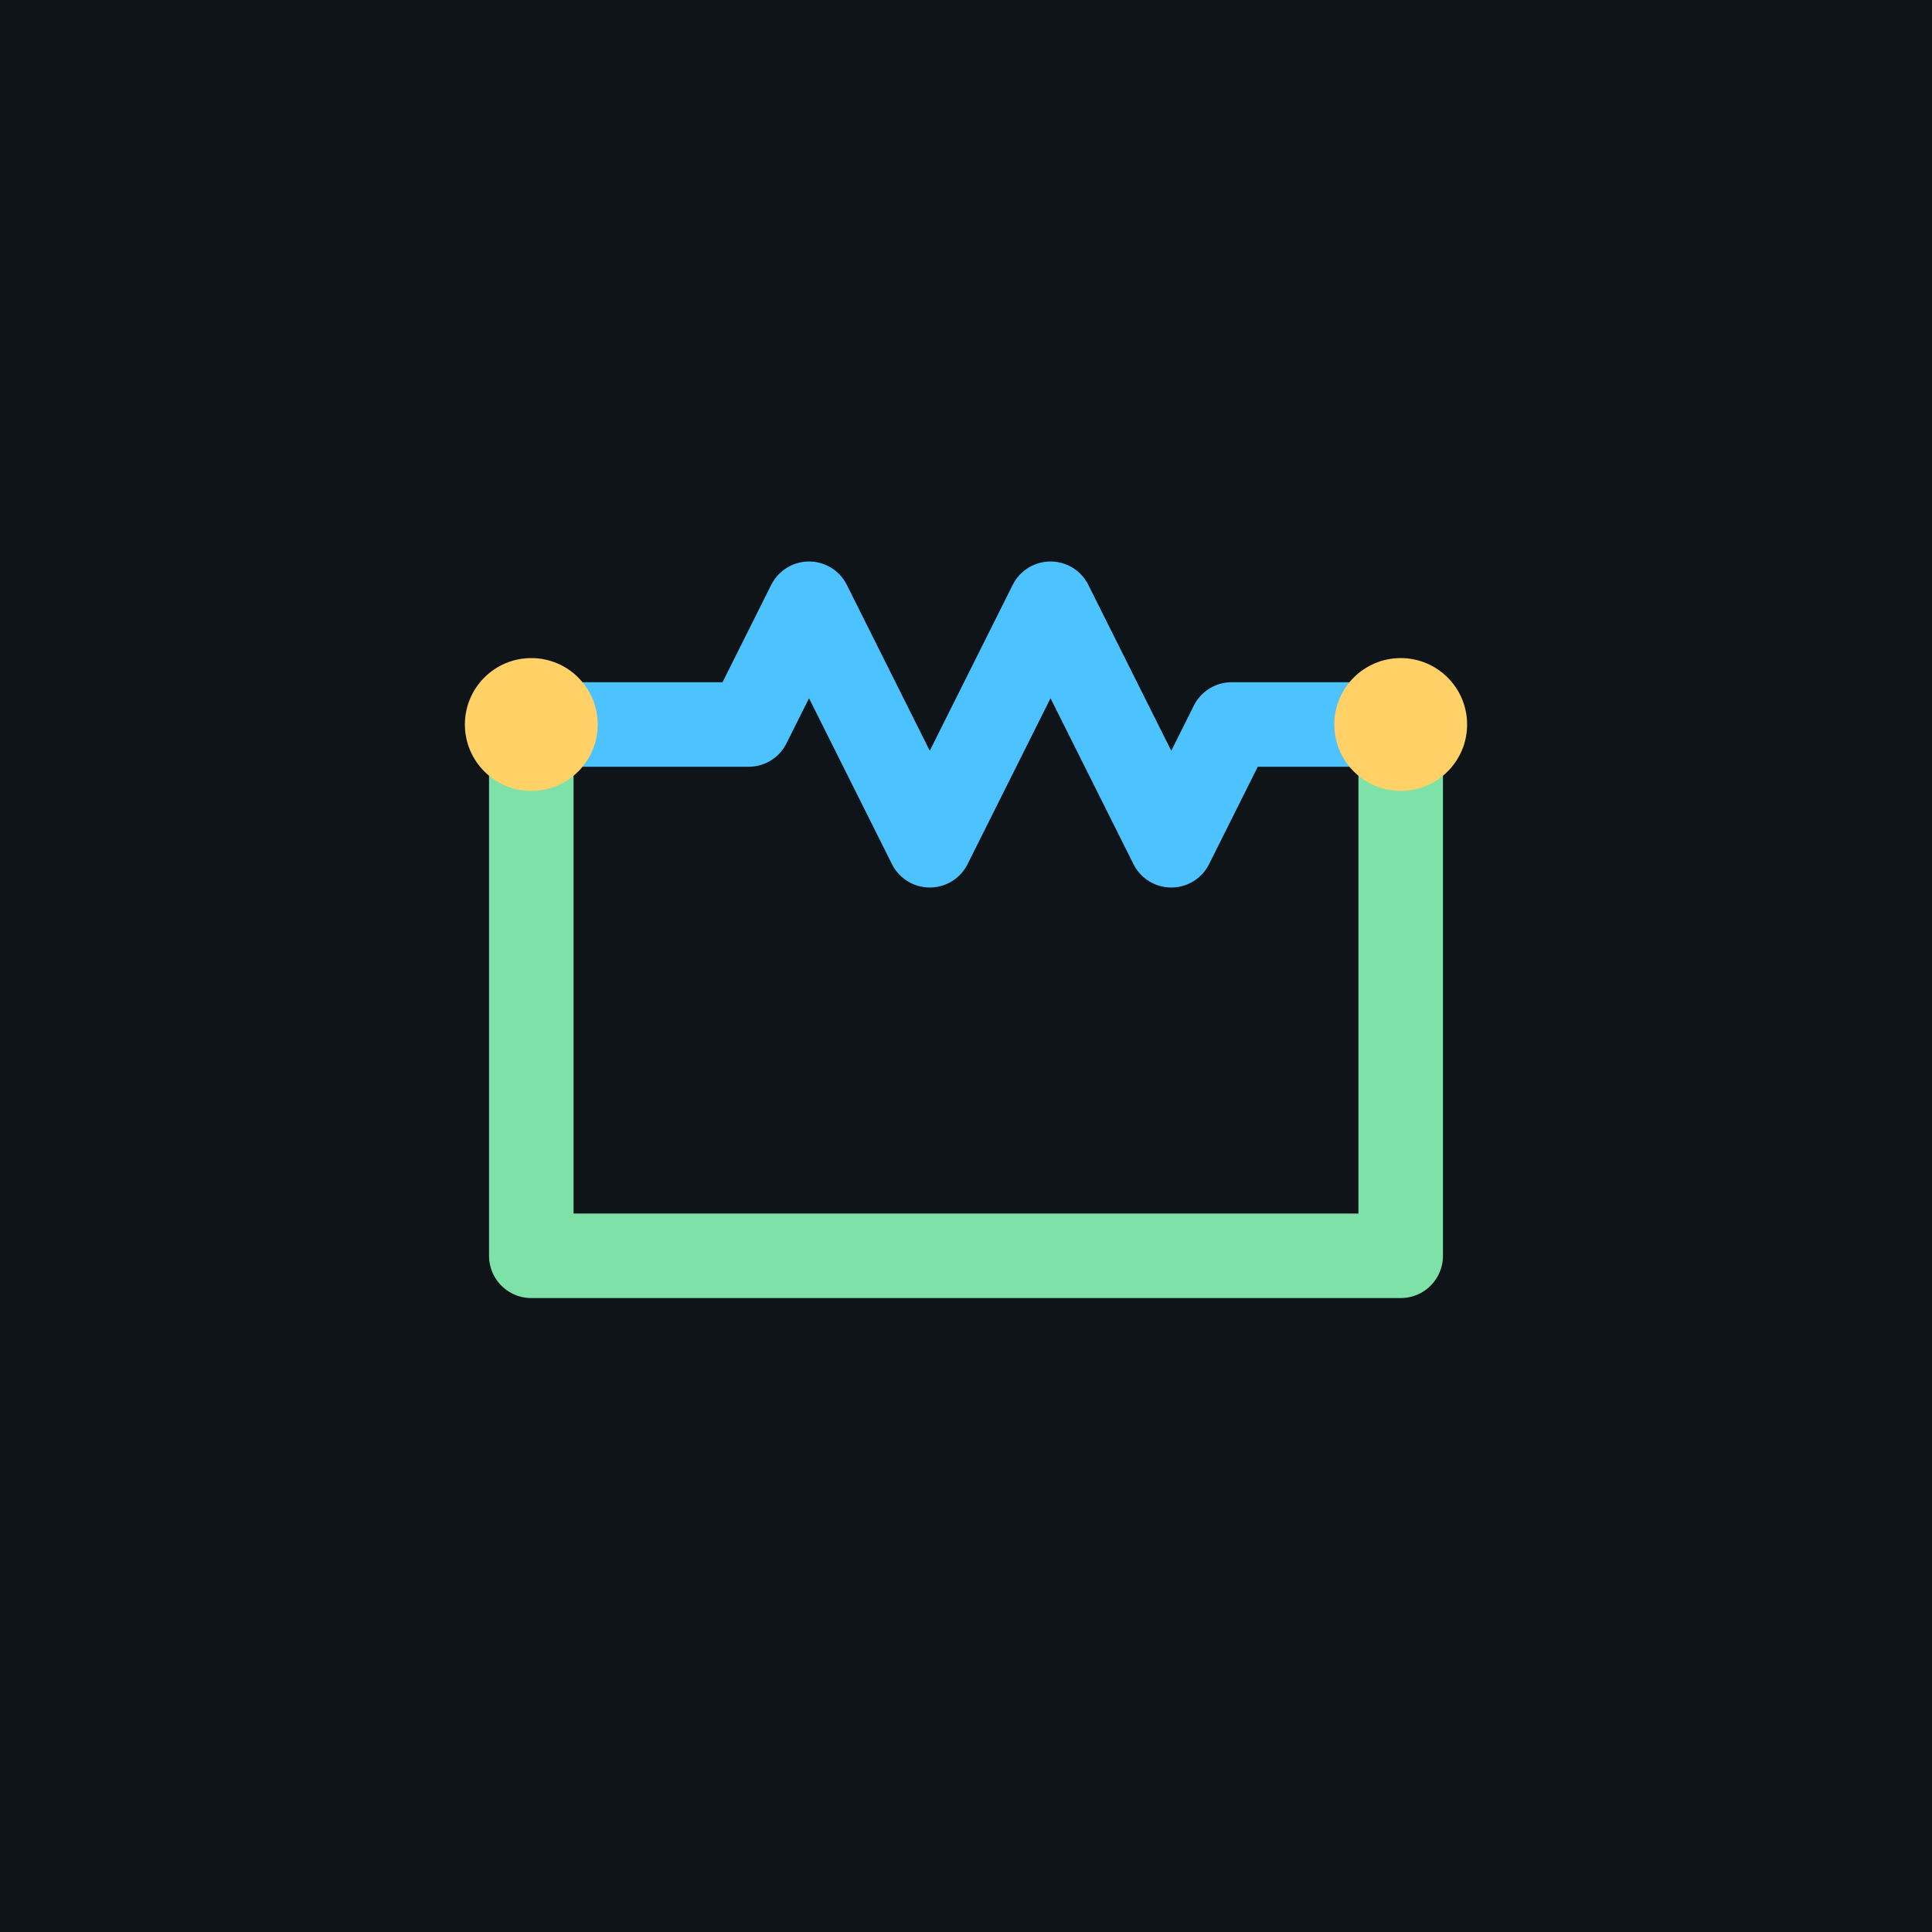
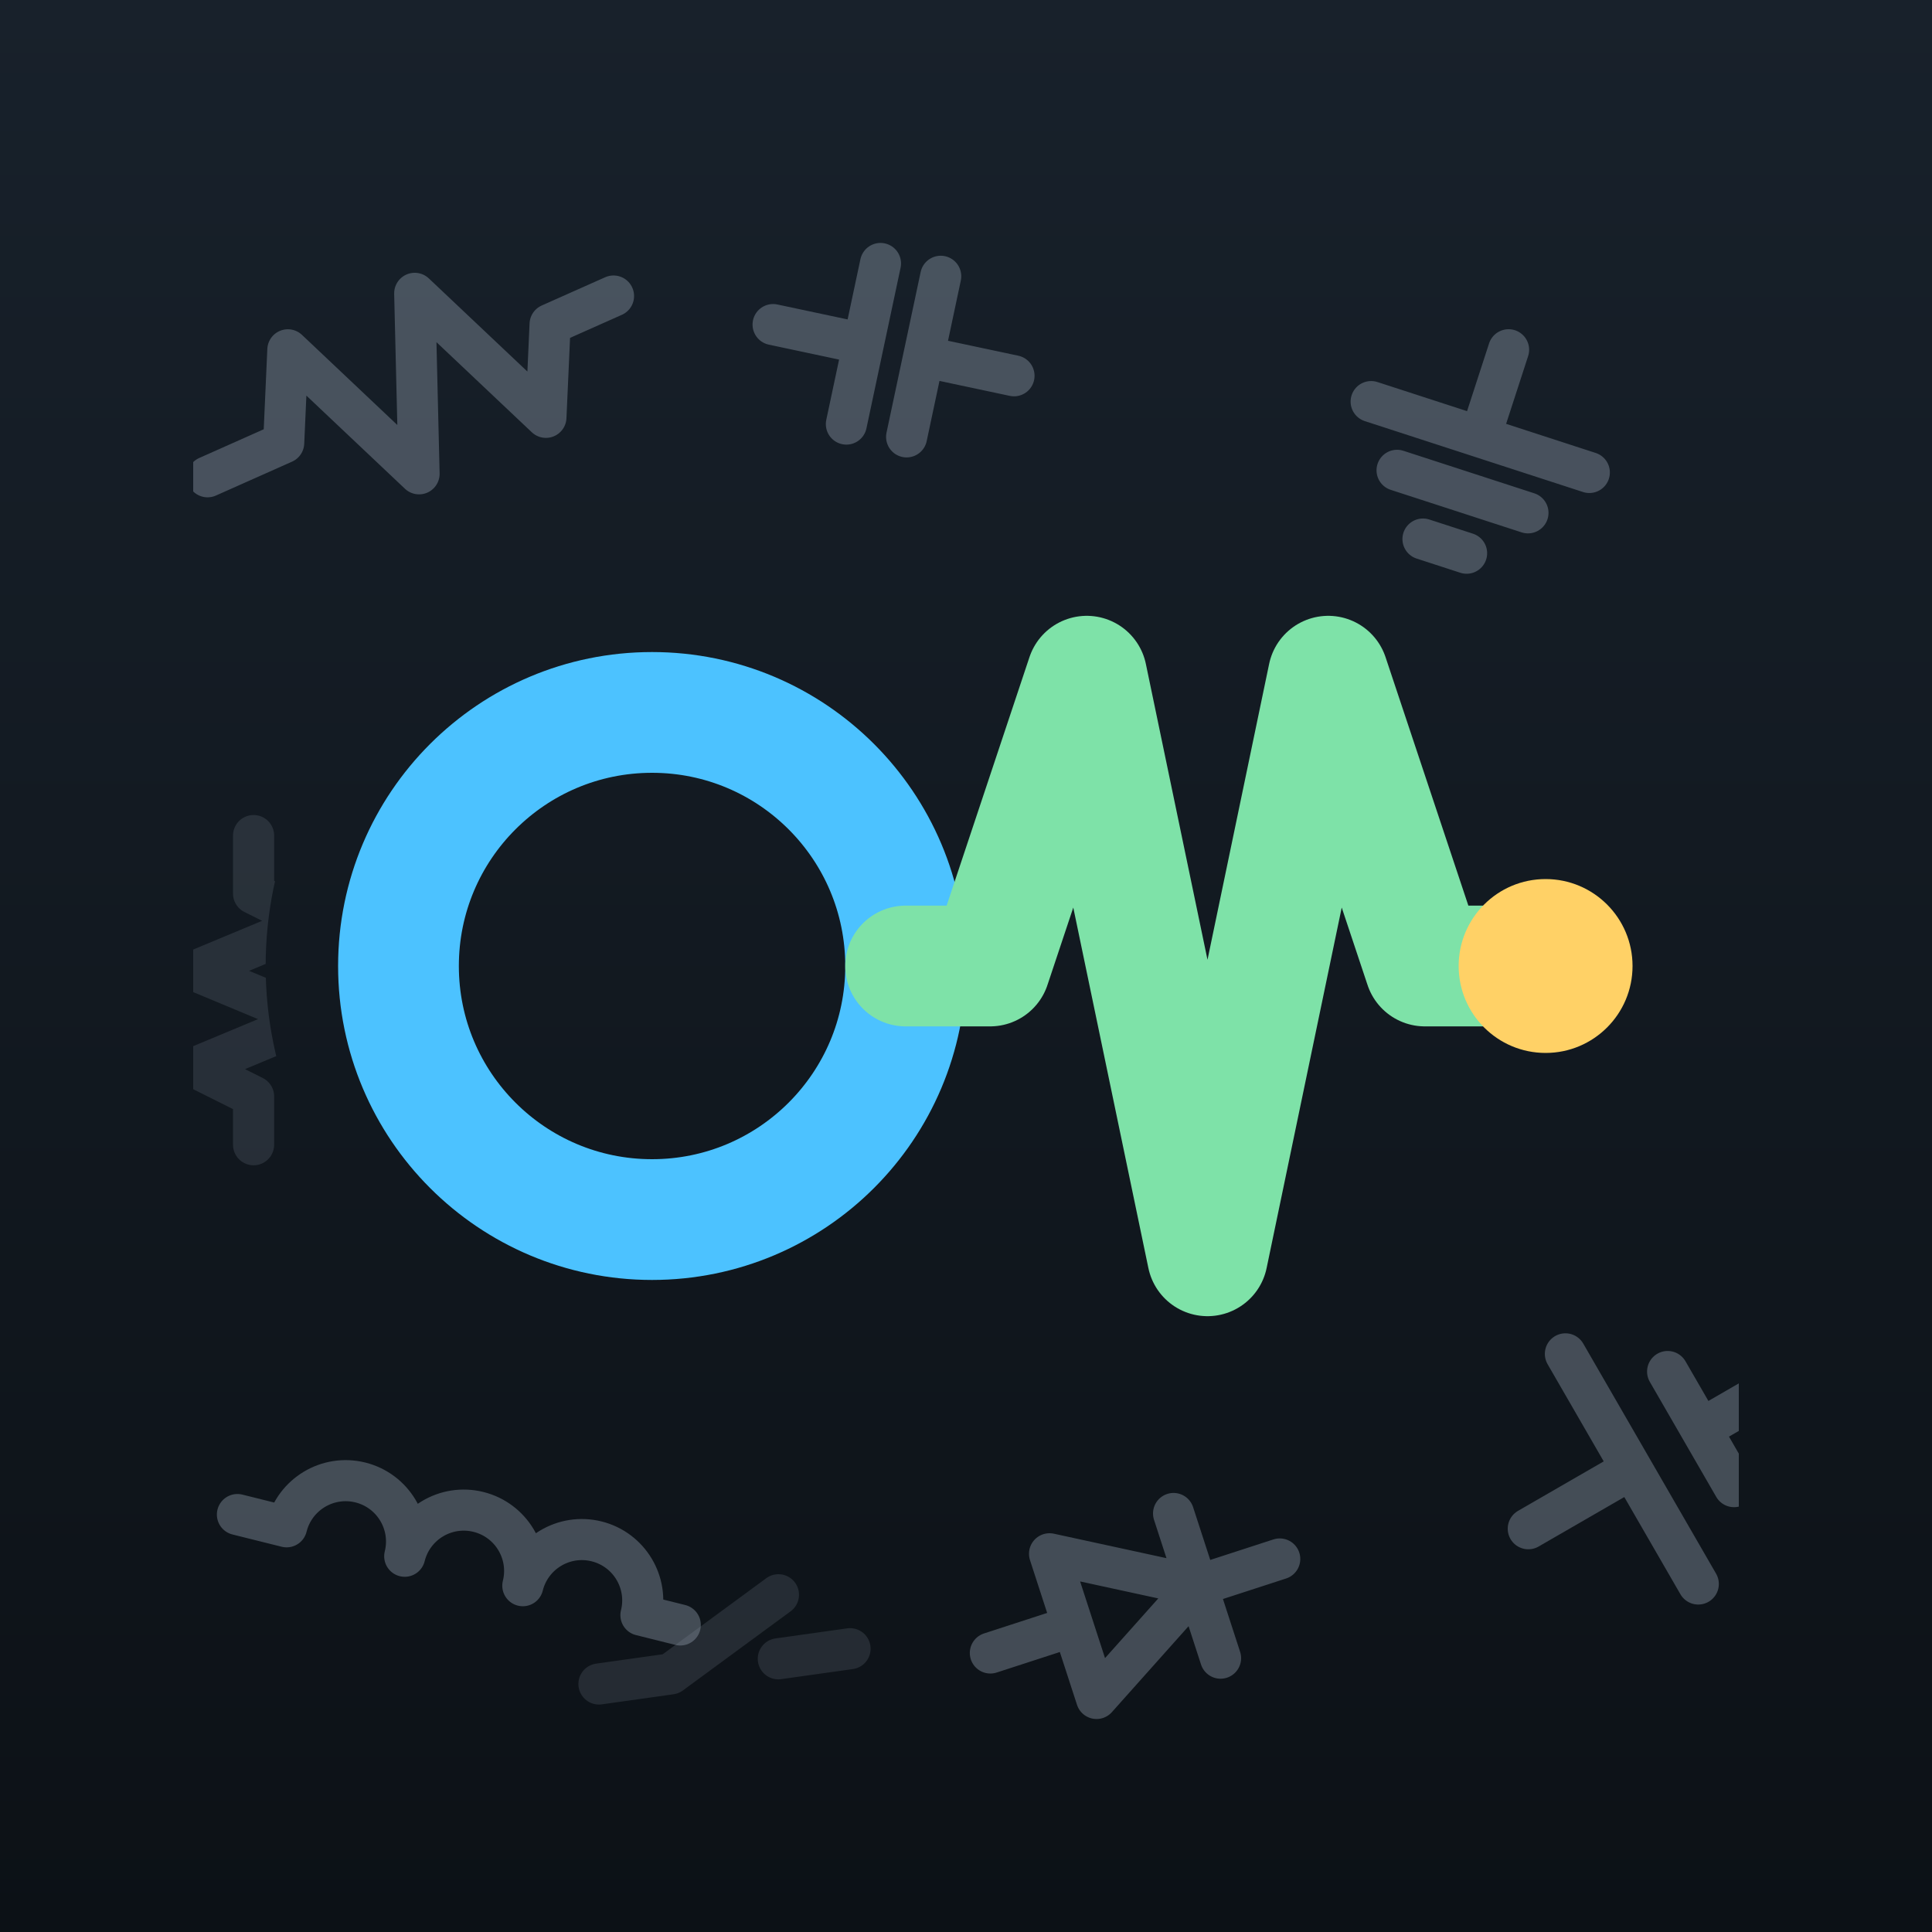
- <svg xmlns="http://www.w3.org/2000/svg" viewBox="0 0 512 512">
-   <rect width="512" height="512" fill="#0f1419" />
-   <g transform="translate(256 256) scale(0.8) translate(-256 -256)">
-     <g fill="none" stroke-linecap="round" stroke-linejoin="round" stroke-width="28">
-       <path d="M112 176 H184 L204 136 L244 216 L284 136 L324 216 L344 176 H400" stroke="#4cc2ff" />
-       <path d="M112 176 V352 H400 V176" stroke="#7ee2a8" />
+ <svg xmlns="http://www.w3.org/2000/svg" viewBox="0 0 64 64">
+   <defs>
+     <linearGradient id="tile" x1="0" y1="0" x2="0" y2="1">
+       <stop offset="0" stop-color="#18212b" />
+       <stop offset="1" stop-color="#0c1116" />
+     </linearGradient>
+     <clipPath id="tile-shape">
+       <rect width="64" height="64" />
+     </clipPath>
+     <mask id="around-letters" maskUnits="userSpaceOnUse" x="0" y="0" width="64" height="64">
+       <rect width="64" height="64" fill="#fff" />
+       <g fill="none" stroke="#000" stroke-width="11" stroke-linecap="round" stroke-linejoin="round">
+         <circle cx="19" cy="32" r="10.5" />
+         <path d="M29.5 32 H33 L37 20 L42 44 L47 20 L51 32 H56" />
+       </g>
+     </mask>
+   </defs>
+   <rect width="64" height="64" fill="url(#tile)" />
+   <g transform="translate(32 32) scale(0.8) translate(-32 -32)">
+     <g fill="none" stroke="#93a1af" stroke-linecap="round" stroke-linejoin="round">
+       <g mask="url(#around-letters)">
+         <path transform="translate(22 61) rotate(-8) scale(0.75)" d="M-7 0 H-3 M-3 0 L3.5 -3.5 M3 0 H7" stroke-width="2.27" opacity="0.17" />
+         <path transform="translate(2.5 33) rotate(90) scale(0.8)" d="M-8 0 H-5 L-3.5 -3 L-1 3 L1.5 -3 L4 3 L5.5 0 H8" stroke-width="2.13" opacity="0.17" />
+         <path transform="translate(9 8) rotate(-24) scale(1.15)" d="M-8 0 H-5 L-3.5 -3 L-1 3 L1.5 -3 L4 3 L5.5 0 H8" stroke-width="1.48" opacity="0.4" />
+         <path transform="translate(29 6.5) rotate(12) scale(0.85)" d="M-6 0 H-1.5 M-1.5 -4 V4 M1.5 -4 V4 M1.5 0 H6" stroke-width="2.00" opacity="0.4" />
+         <path transform="translate(53 11) rotate(18) scale(0.95)" d="M0 -5 V-1 M-5 -1 H5 M-3 1.5 H3 M-1 4 H1" stroke-width="1.79" opacity="0.4" />
+         <path transform="translate(11 57) rotate(14) scale(1.05)" d="M-9 0 H-7 A2.4 2.4 0 0 1 -2.2 0 A2.4 2.4 0 0 1 2.6 0 A2.4 2.4 0 0 1 7.4 0 H9" stroke-width="1.62" opacity="0.4" />
+         <path transform="translate(39 58.5) rotate(-18) scale(0.9)" d="M-7 0 H-3 M-3 -3.5 L3 0 L-3 3.5 Z M3 -3.5 V3.5 M3 0 H7" stroke-width="1.89" opacity="0.4" />
+         <path transform="translate(61 52) rotate(-30) scale(1.1)" d="M-6 0 H-1.5 M-1.5 -5 V5 M1.5 -2.5 V2.5 M1.5 0 H6" stroke-width="1.55" opacity="0.4" />
+       </g>
    </g>
-     <circle cx="112" cy="176" r="22" fill="#ffd166" />
-     <circle cx="400" cy="176" r="22" fill="#ffd166" />
+     <circle cx="19" cy="32" r="10.5" fill="none" stroke="#4cc2ff" stroke-width="5" />
+     <path d="M29.5 32 H33 L37 20 L42 44 L47 20 L51 32 H56" fill="none" stroke="#7ee2a8" stroke-width="5" stroke-linecap="round" stroke-linejoin="round" />
+     <circle cx="56" cy="32" r="3.6" fill="#ffd166" />
  </g>
</svg>
